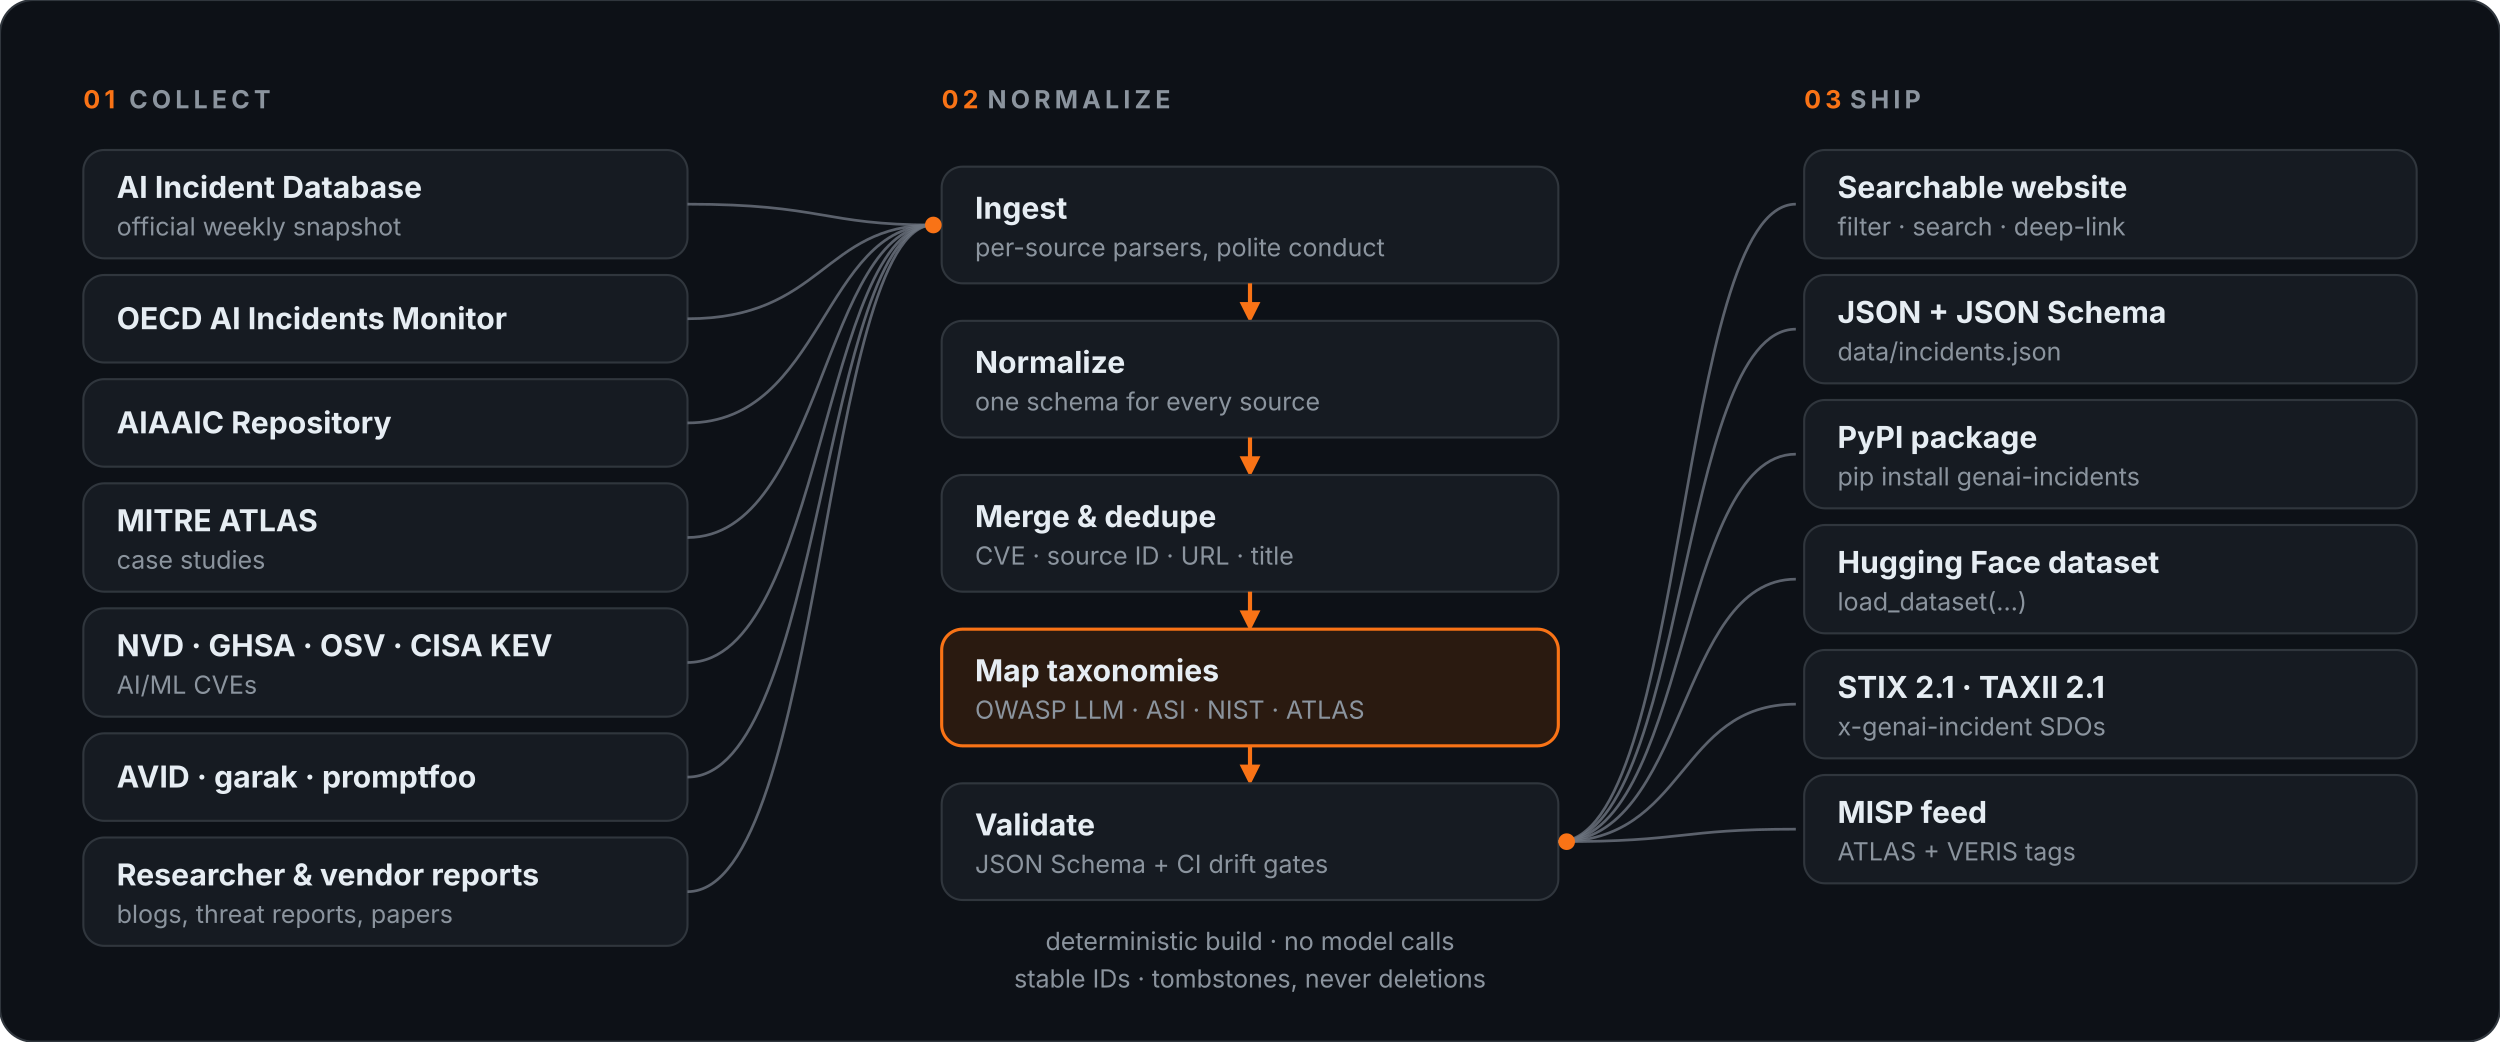
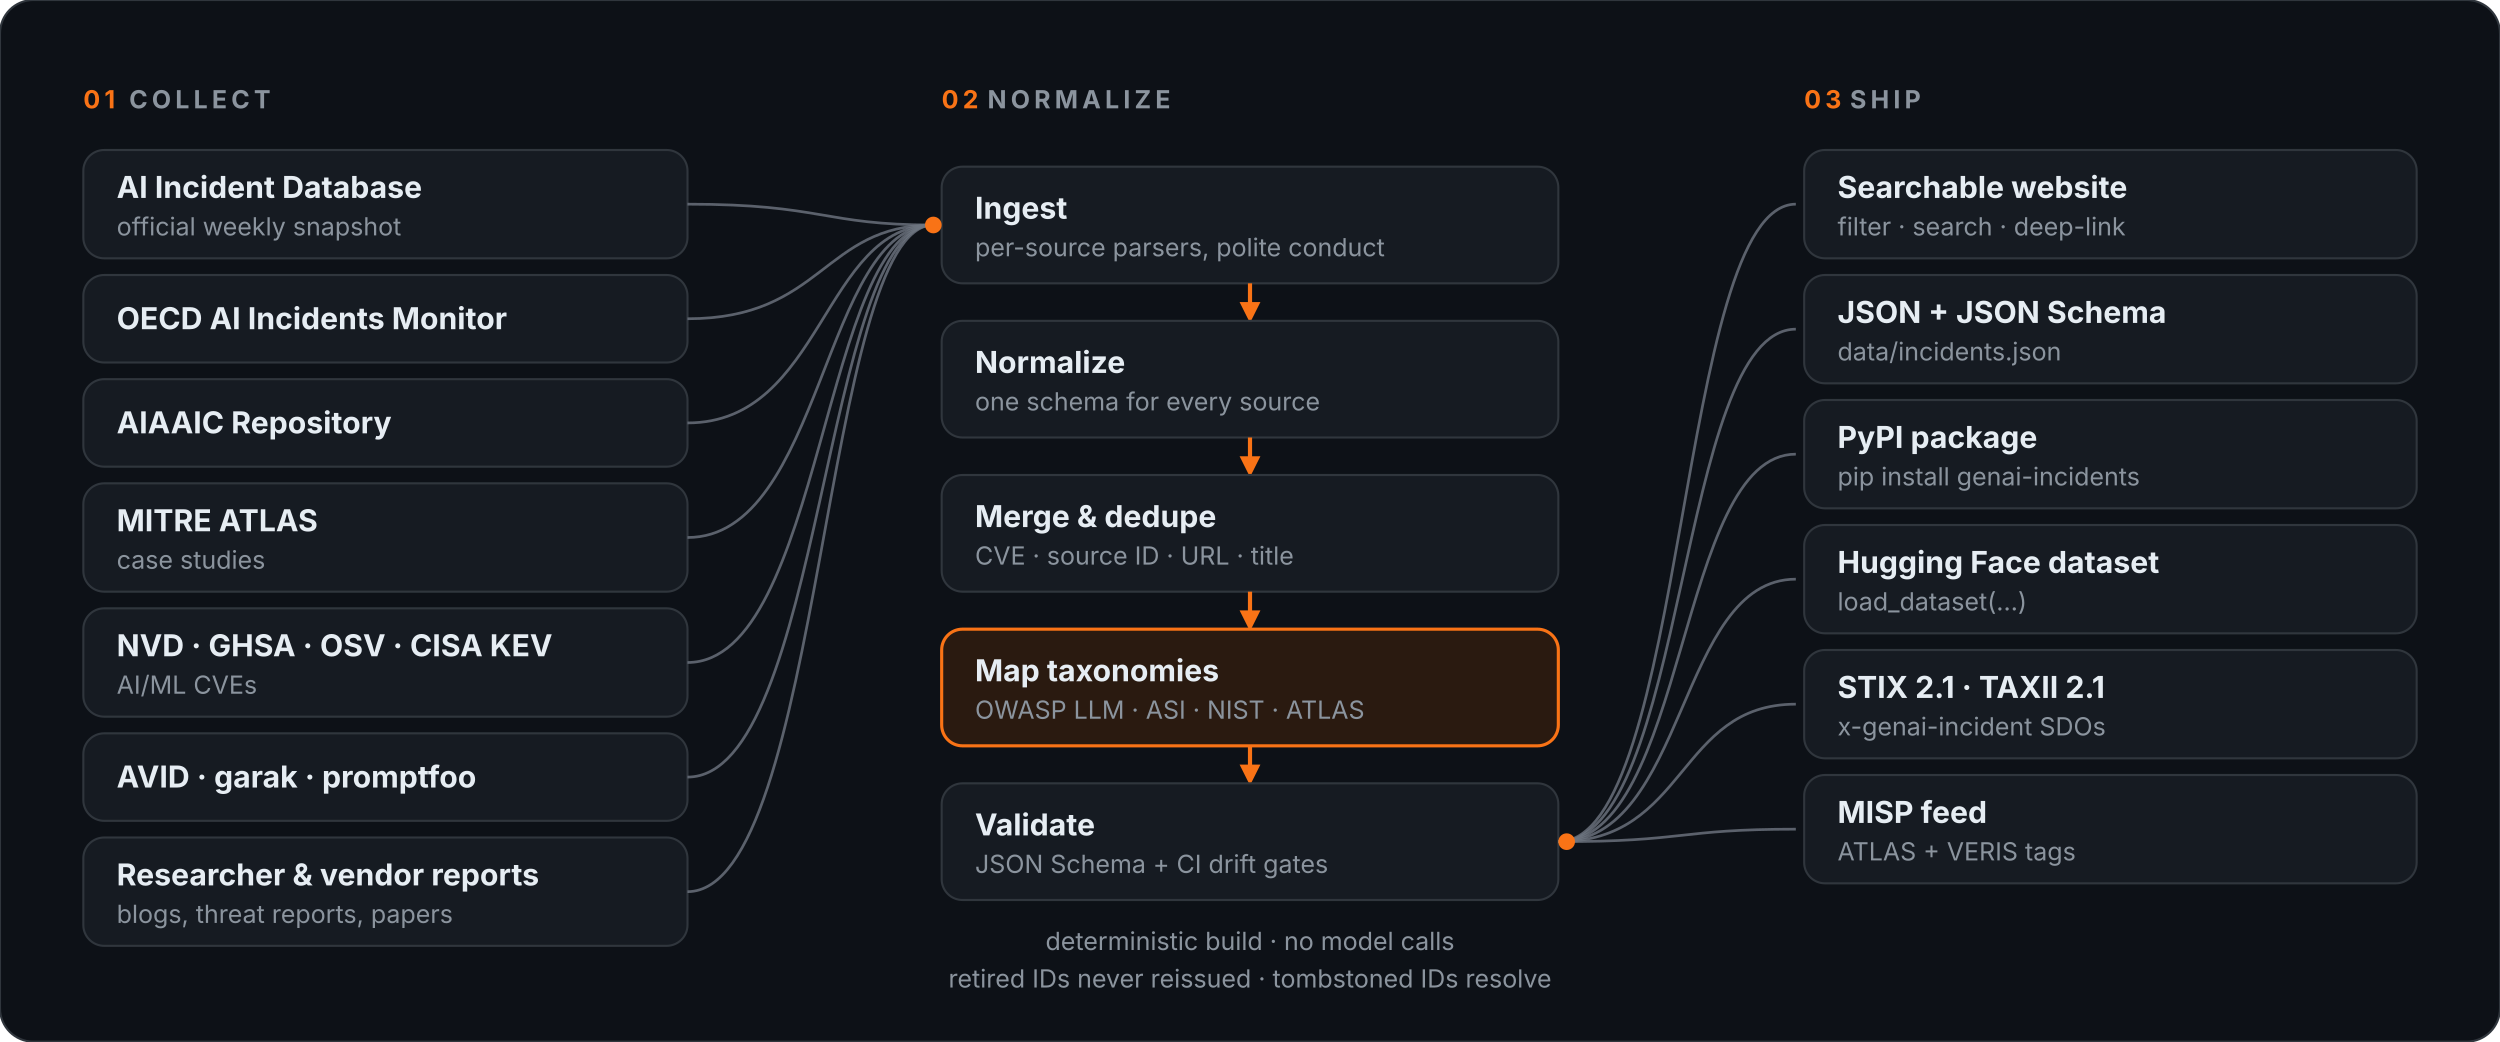
<svg xmlns="http://www.w3.org/2000/svg" viewBox="0 0 1200 500" width="1200" height="500" role="img" aria-label="How it works: public sources are collected, normalized onto one schema, deduplicated, mapped to OWASP, NIST and MITRE ATLAS taxonomies, validated, then shipped as a website, JSON, PyPI, Hugging Face, STIX/TAXII and MISP" font-family="Inter,Segoe UI,system-ui,-apple-system,Roboto,Helvetica,Arial,sans-serif">
  <defs>
    <marker id="a" viewBox="0 0 10 10" refX="5" refY="5" markerWidth="5" markerHeight="5" orient="auto">
      <path d="M0 0 L10 5 L0 10 z" fill="#f97316" />
    </marker>
  </defs>
  <rect width="1200" height="500" rx="16" fill="#0d1117" stroke="#30363d" />
  <text x="40" y="52" font-size="12" font-weight="700" letter-spacing="2" fill="#f97316">01</text>
  <text x="62" y="52" font-size="12" font-weight="700" letter-spacing="2" fill="#8b949e">COLLECT</text>
  <text x="452" y="52" font-size="12" font-weight="700" letter-spacing="2" fill="#f97316">02</text>
  <text x="474" y="52" font-size="12" font-weight="700" letter-spacing="2" fill="#8b949e">NORMALIZE</text>
  <text x="866" y="52" font-size="12" font-weight="700" letter-spacing="2" fill="#f97316">03</text>
  <text x="888" y="52" font-size="12" font-weight="700" letter-spacing="2" fill="#8b949e">SHIP</text>
  <rect x="40" y="72" width="290" height="52" rx="10" fill="#161b22" stroke="#30363d" stroke-width="1" />
  <text x="56" y="95" font-size="14.5" font-weight="650" fill="#e6edf3">AI Incident Database</text>
  <text x="56" y="113" font-size="12" fill="#8b949e">official weekly snapshot</text>
  <rect x="40" y="132" width="290" height="42" rx="10" fill="#161b22" stroke="#30363d" stroke-width="1" />
  <text x="56" y="158" font-size="14.5" font-weight="650" fill="#e6edf3">OECD AI Incidents Monitor</text>
  <rect x="40" y="182" width="290" height="42" rx="10" fill="#161b22" stroke="#30363d" stroke-width="1" />
  <text x="56" y="208" font-size="14.5" font-weight="650" fill="#e6edf3">AIAAIC Repository</text>
  <rect x="40" y="232" width="290" height="52" rx="10" fill="#161b22" stroke="#30363d" stroke-width="1" />
  <text x="56" y="255" font-size="14.5" font-weight="650" fill="#e6edf3">MITRE ATLAS</text>
  <text x="56" y="273" font-size="12" fill="#8b949e">case studies</text>
  <rect x="40" y="292" width="290" height="52" rx="10" fill="#161b22" stroke="#30363d" stroke-width="1" />
  <text x="56" y="315" font-size="14.5" font-weight="650" fill="#e6edf3">NVD · GHSA · OSV · CISA KEV</text>
  <text x="56" y="333" font-size="12" fill="#8b949e">AI/ML CVEs</text>
  <rect x="40" y="352" width="290" height="42" rx="10" fill="#161b22" stroke="#30363d" stroke-width="1" />
  <text x="56" y="378" font-size="14.5" font-weight="650" fill="#e6edf3">AVID · garak · promptfoo</text>
  <rect x="40" y="402" width="290" height="52" rx="10" fill="#161b22" stroke="#30363d" stroke-width="1" />
  <text x="56" y="425" font-size="14.5" font-weight="650" fill="#e6edf3">Researcher &amp; vendor reports</text>
  <text x="56" y="443" font-size="12" fill="#8b949e">blogs, threat reports, papers</text>
  <rect x="452" y="80" width="296" height="56" rx="10" fill="#161b22" stroke="#30363d" stroke-width="1" />
  <text x="468" y="105" font-size="14.5" font-weight="650" fill="#e6edf3">Ingest</text>
  <text x="468" y="123" font-size="12" fill="#8b949e">per-source parsers, polite conduct</text>
  <path d="M600 136 v14" stroke="#f97316" stroke-width="2" marker-end="url(#a)" />
  <rect x="452" y="154" width="296" height="56" rx="10" fill="#161b22" stroke="#30363d" stroke-width="1" />
  <text x="468" y="179" font-size="14.5" font-weight="650" fill="#e6edf3">Normalize</text>
  <text x="468" y="197" font-size="12" fill="#8b949e">one schema for every source</text>
  <path d="M600 210 v14" stroke="#f97316" stroke-width="2" marker-end="url(#a)" />
  <rect x="452" y="228" width="296" height="56" rx="10" fill="#161b22" stroke="#30363d" stroke-width="1" />
  <text x="468" y="253" font-size="14.5" font-weight="650" fill="#e6edf3">Merge &amp; dedupe</text>
  <text x="468" y="271" font-size="12" fill="#8b949e">CVE · source ID · URL · title</text>
  <path d="M600 284 v14" stroke="#f97316" stroke-width="2" marker-end="url(#a)" />
  <rect x="452" y="302" width="296" height="56" rx="10" fill="#2a1a10" stroke="#f97316" stroke-width="1.5" />
  <text x="468" y="327" font-size="14.5" font-weight="650" fill="#e6edf3">Map taxonomies</text>
  <text x="468" y="345" font-size="12" fill="#8b949e">OWASP LLM · ASI · NIST · ATLAS</text>
  <path d="M600 358 v14" stroke="#f97316" stroke-width="2" marker-end="url(#a)" />
  <rect x="452" y="376" width="296" height="56" rx="10" fill="#161b22" stroke="#30363d" stroke-width="1" />
  <text x="468" y="401" font-size="14.5" font-weight="650" fill="#e6edf3">Validate</text>
  <text x="468" y="419" font-size="12" fill="#8b949e">JSON Schema + CI drift gates</text>
  <text x="600" y="456" text-anchor="middle" font-size="12" fill="#8b949e">deterministic build · no model calls</text>
-   <text x="600" y="474" text-anchor="middle" font-size="12" fill="#8b949e">stable IDs · tombstones, never deletions</text>
+   <text x="600" y="474" text-anchor="middle" font-size="12" fill="#8b949e">retired IDs never reissued · tombstoned IDs resolve</text>
  <rect x="866" y="72" width="294" height="52" rx="10" fill="#161b22" stroke="#30363d" stroke-width="1" />
  <text x="882" y="95" font-size="14.5" font-weight="650" fill="#e6edf3">Searchable website</text>
  <text x="882" y="113" font-size="12" fill="#8b949e">filter · search · deep-link</text>
  <rect x="866" y="132" width="294" height="52" rx="10" fill="#161b22" stroke="#30363d" stroke-width="1" />
  <text x="882" y="155" font-size="14.5" font-weight="650" fill="#e6edf3">JSON + JSON Schema</text>
  <text x="882" y="173" font-size="12" fill="#8b949e">data/incidents.json</text>
  <rect x="866" y="192" width="294" height="52" rx="10" fill="#161b22" stroke="#30363d" stroke-width="1" />
  <text x="882" y="215" font-size="14.5" font-weight="650" fill="#e6edf3">PyPI package</text>
  <text x="882" y="233" font-size="12" fill="#8b949e">pip install genai-incidents</text>
  <rect x="866" y="252" width="294" height="52" rx="10" fill="#161b22" stroke="#30363d" stroke-width="1" />
  <text x="882" y="275" font-size="14.5" font-weight="650" fill="#e6edf3">Hugging Face dataset</text>
  <text x="882" y="293" font-size="12" fill="#8b949e">load_dataset(…)</text>
  <rect x="866" y="312" width="294" height="52" rx="10" fill="#161b22" stroke="#30363d" stroke-width="1" />
  <text x="882" y="335" font-size="14.5" font-weight="650" fill="#e6edf3">STIX 2.1 · TAXII 2.1</text>
  <text x="882" y="353" font-size="12" fill="#8b949e">x-genai-incident SDOs</text>
  <rect x="866" y="372" width="294" height="52" rx="10" fill="#161b22" stroke="#30363d" stroke-width="1" />
  <text x="882" y="395" font-size="14.5" font-weight="650" fill="#e6edf3">MISP feed</text>
  <text x="882" y="413" font-size="12" fill="#8b949e">ATLAS + VERIS tags</text>
  <path d="M330 98 C 395 98, 395 108, 448 108" fill="none" stroke="#6e7681" stroke-width="1.3" stroke-opacity="0.8" />
  <path d="M330 153 C 395 153, 395 108, 448 108" fill="none" stroke="#6e7681" stroke-width="1.3" stroke-opacity="0.8" />
  <path d="M330 203 C 395 203, 395 108, 448 108" fill="none" stroke="#6e7681" stroke-width="1.3" stroke-opacity="0.8" />
  <path d="M330 258 C 395 258, 395 108, 448 108" fill="none" stroke="#6e7681" stroke-width="1.3" stroke-opacity="0.8" />
  <path d="M330 318 C 395 318, 395 108, 448 108" fill="none" stroke="#6e7681" stroke-width="1.3" stroke-opacity="0.8" />
  <path d="M330 373 C 395 373, 395 108, 448 108" fill="none" stroke="#6e7681" stroke-width="1.3" stroke-opacity="0.8" />
  <path d="M330 428 C 395 428, 395 108, 448 108" fill="none" stroke="#6e7681" stroke-width="1.3" stroke-opacity="0.8" />
  <path d="M748 404 C 810 404, 805 98, 862 98" fill="none" stroke="#6e7681" stroke-width="1.3" stroke-opacity="0.8" />
  <path d="M748 404 C 810 404, 805 158, 862 158" fill="none" stroke="#6e7681" stroke-width="1.3" stroke-opacity="0.8" />
  <path d="M748 404 C 810 404, 805 218, 862 218" fill="none" stroke="#6e7681" stroke-width="1.3" stroke-opacity="0.8" />
  <path d="M748 404 C 810 404, 805 278, 862 278" fill="none" stroke="#6e7681" stroke-width="1.3" stroke-opacity="0.8" />
  <path d="M748 404 C 810 404, 805 338, 862 338" fill="none" stroke="#6e7681" stroke-width="1.3" stroke-opacity="0.8" />
  <path d="M748 404 C 810 404, 805 398, 862 398" fill="none" stroke="#6e7681" stroke-width="1.3" stroke-opacity="0.8" />
  <circle cx="448" cy="108" r="4" fill="#f97316" />
  <circle cx="752" cy="404" r="4" fill="#f97316" />
</svg>
